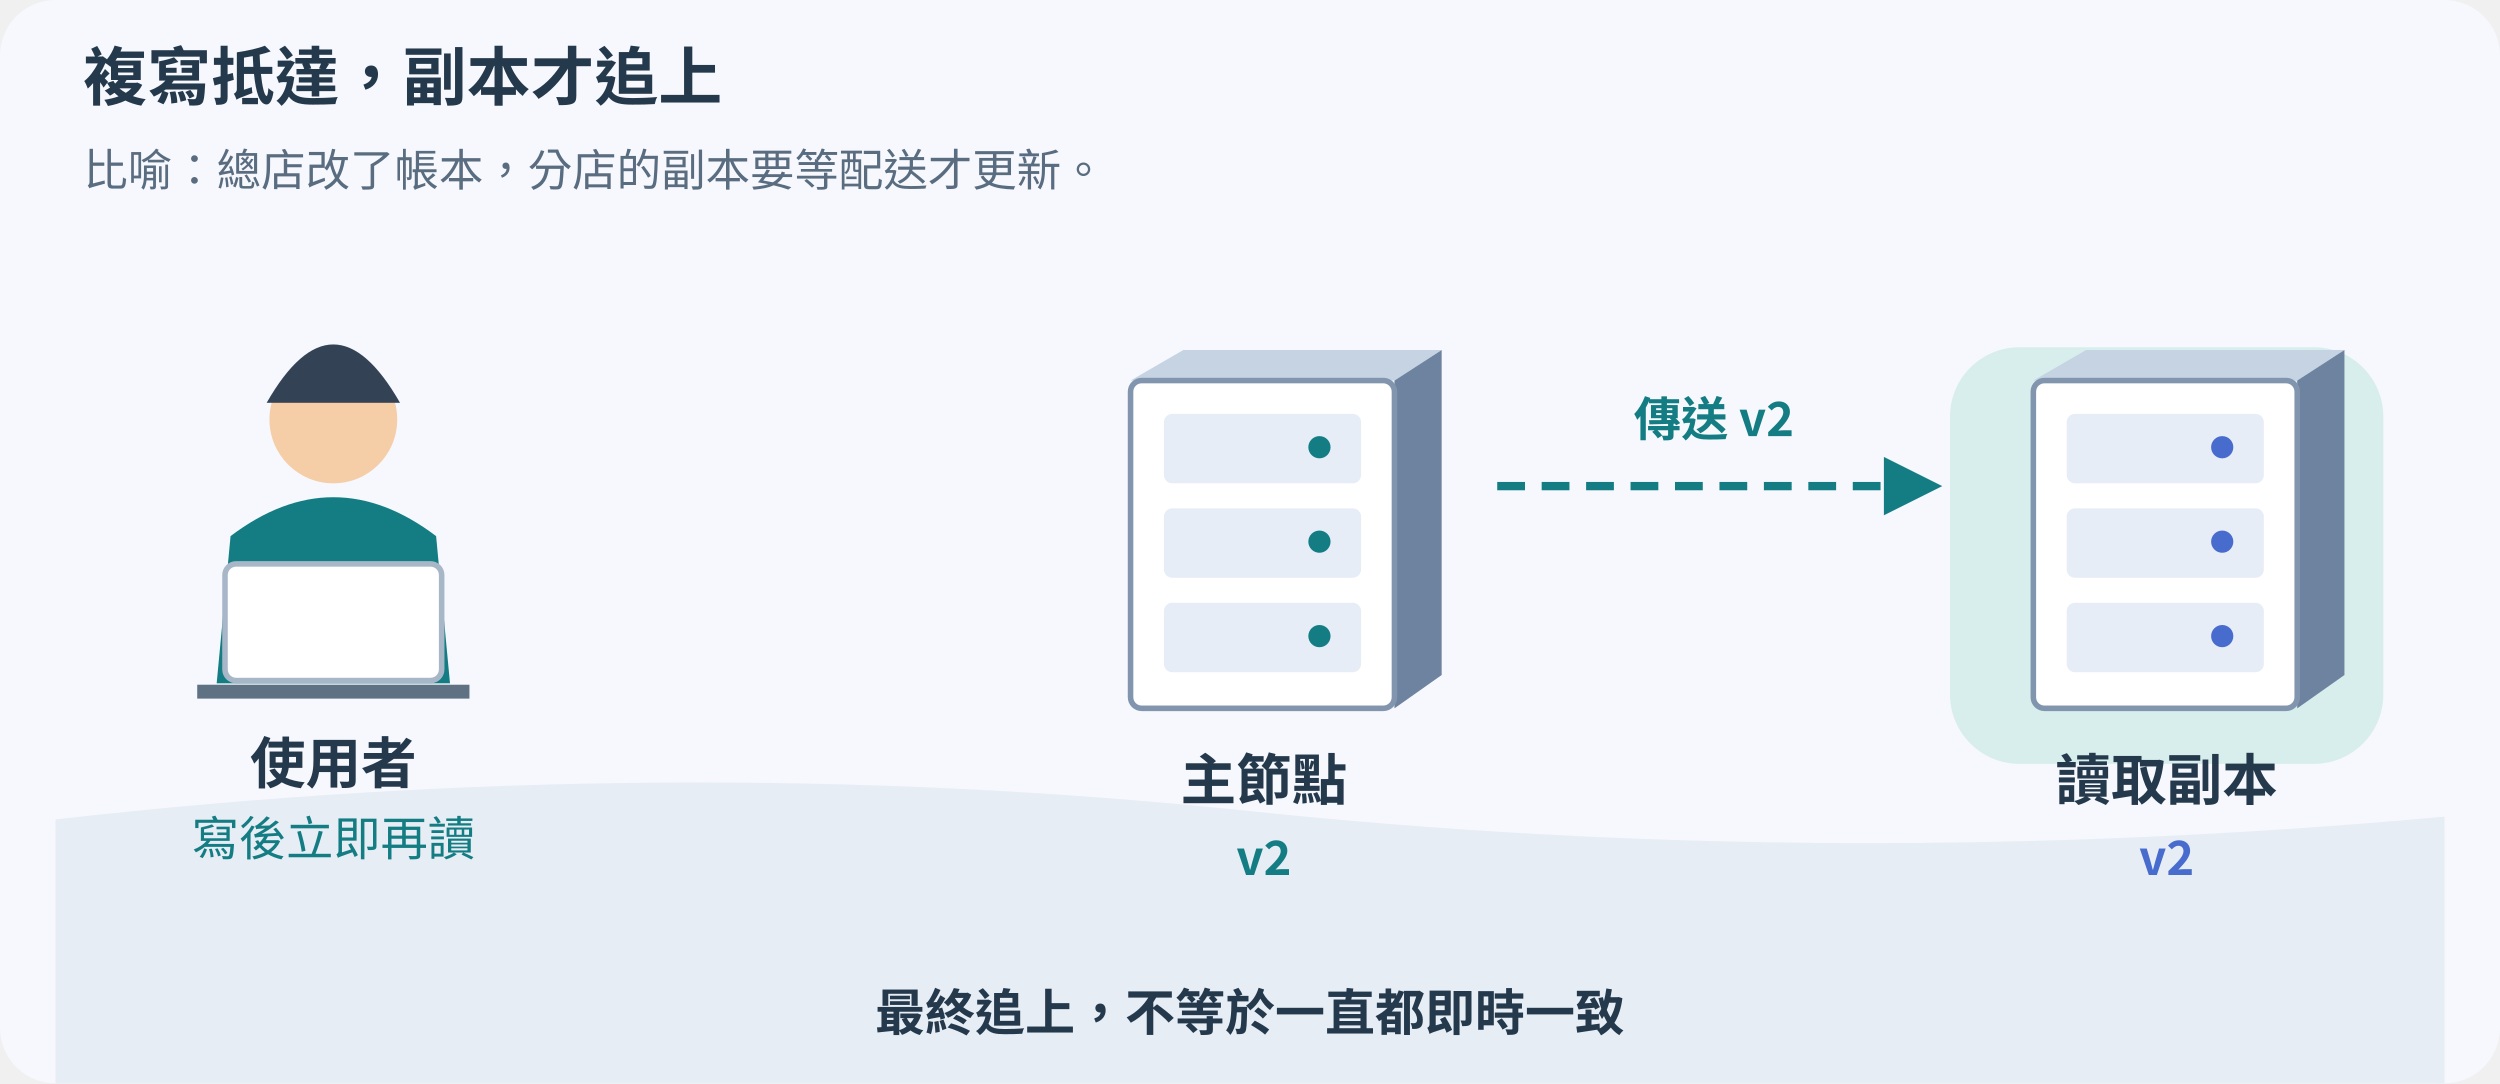
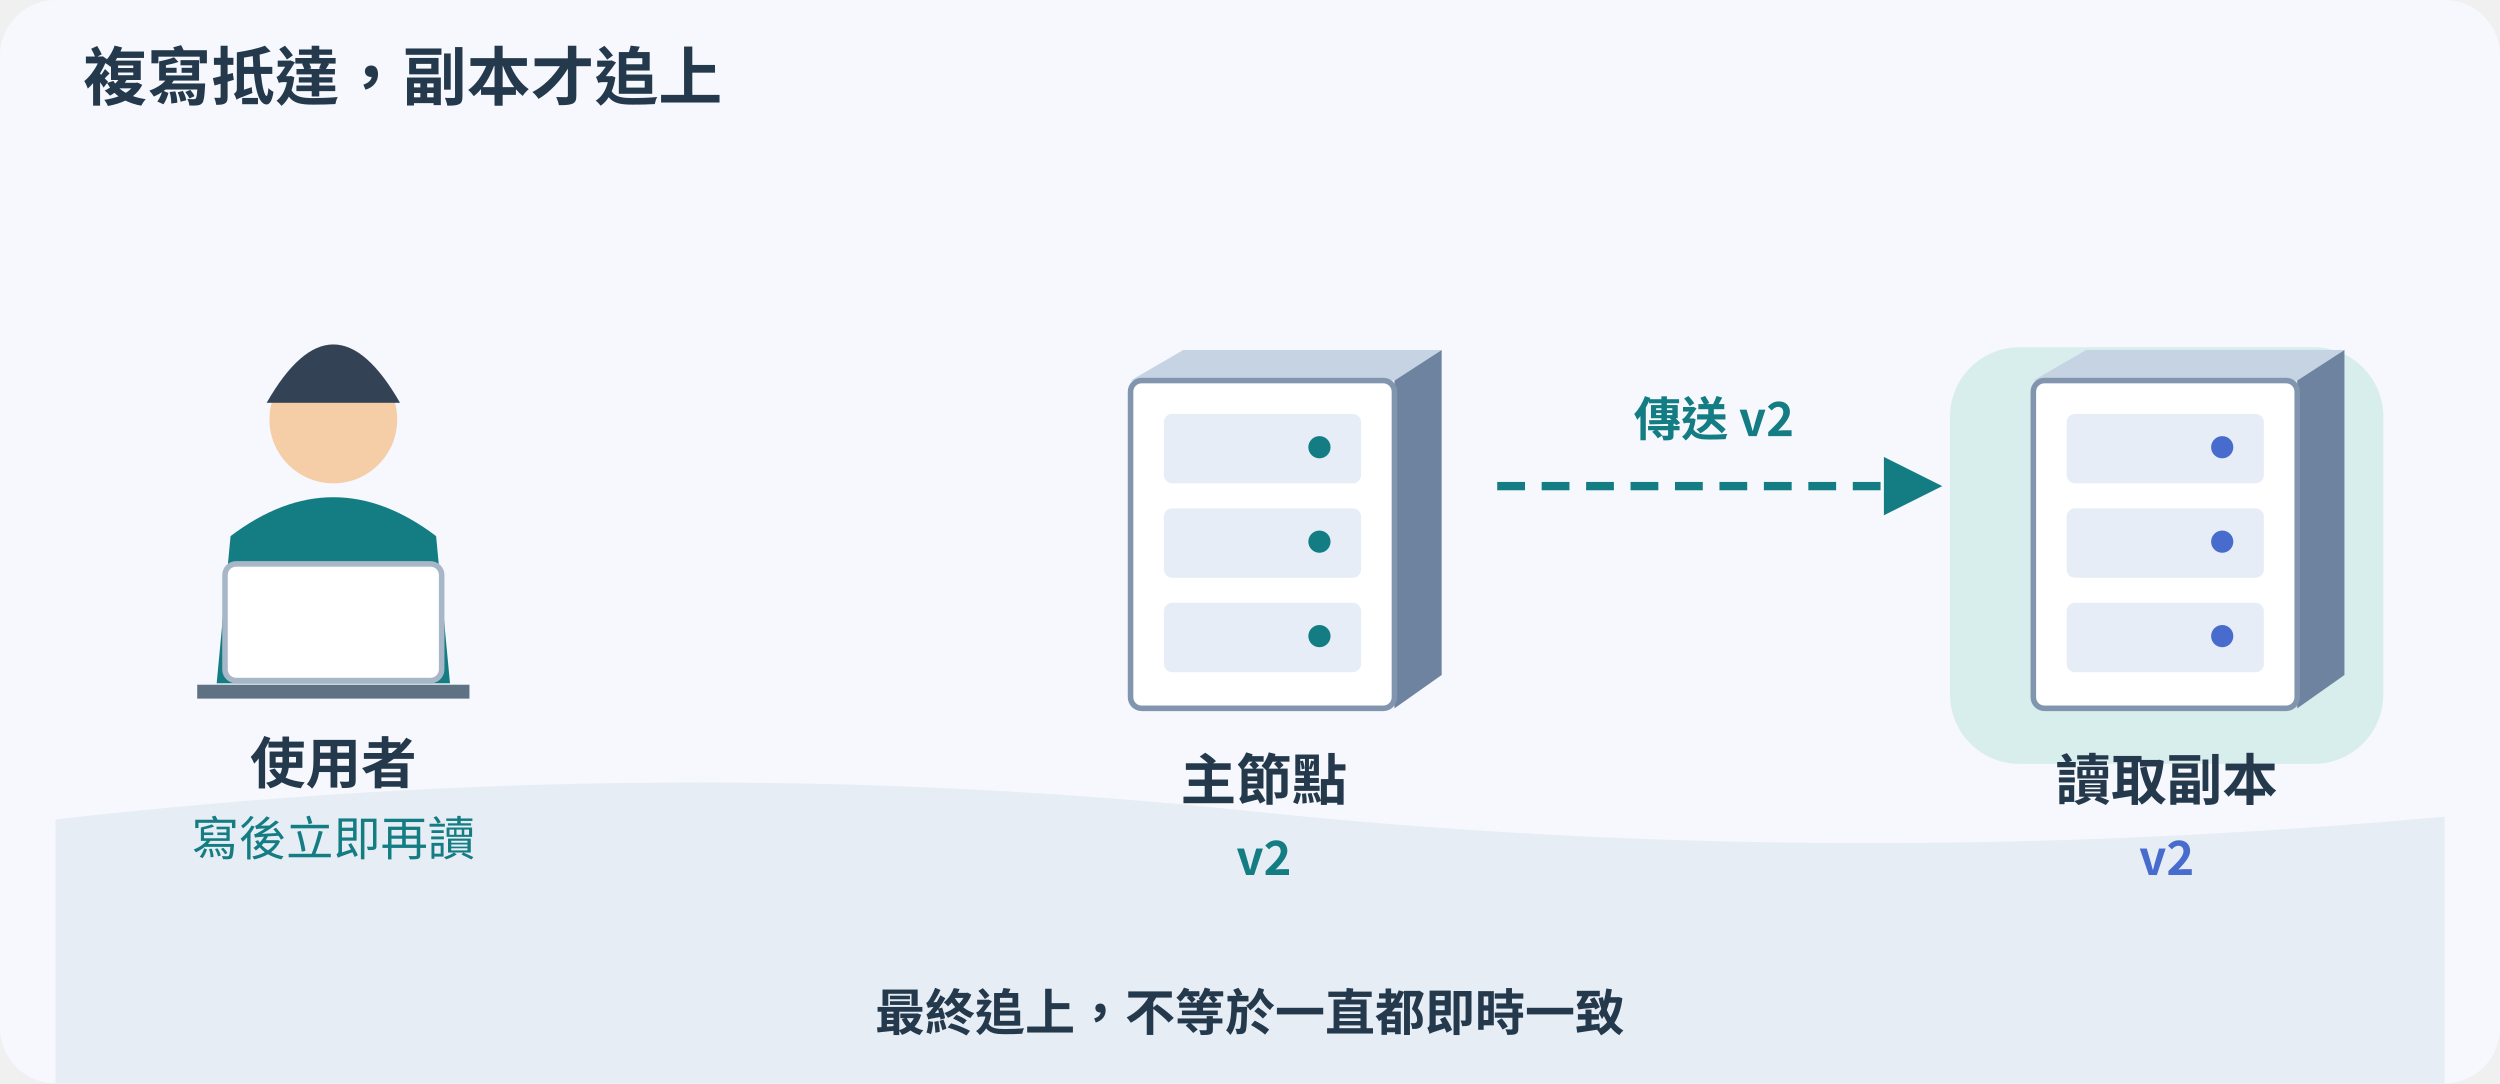
<svg xmlns="http://www.w3.org/2000/svg" viewBox="0 0 900 390" role="img" aria-labelledby="scene-replica-3-title scene-replica-3-desc">
  <defs>
    <marker id="scene-replica-3-arrow" viewBox="0 0 10 10" refX="8" refY="5" markerWidth="7" markerHeight="7" orient="auto-start-reverse">
      <path d="M0 0 L10 5 L0 10Z" fill="#137d83" />
    </marker>
  </defs>
  <rect width="900" height="100%" rx="20" fill="#f6f8fd" />
  <path d="M20 295 Q240 270 450 292 T880 294 V390 H20Z" fill="#e6edf4" />
  <text x="30" y="36" text-anchor="start" font-family="Noto Sans CJK TC, Microsoft JhengHei, sans-serif" font-size="23" font-weight="700" fill="#25394d">複寫抵達，副本才追上</text>
-   <text x="30" y="67" text-anchor="start" font-family="Noto Sans CJK TC, Microsoft JhengHei, sans-serif" font-size="16" font-weight="400" fill="#596c80">比喻：總店改了帳本，分店的副本要等配送才更新。</text>
  <circle cx="120" cy="151" r="23" fill="#f5cda7" />
  <path d="M96 145 Q120 103 144 145" fill="#344256" />
  <path d="M83 193 Q120 165 157 193 L162 246 H78Z" fill="#137d83" />
  <rect x="81" y="203" width="78" height="42" rx="4" fill="#fff" stroke="#a7b7c8" stroke-width="2" />
  <path d="M71 249 H169" stroke="#5e7284" stroke-width="5" />
  <text x="120" y="282" text-anchor="middle" font-family="Noto Sans CJK TC, Microsoft JhengHei, sans-serif" font-size="20" font-weight="700" fill="#25394d">使用者</text>
  <text x="120" y="308" text-anchor="middle" font-family="Noto Sans CJK TC, Microsoft JhengHei, sans-serif" font-size="17" font-weight="400" fill="#137d83">寫後立即再讀</text>
  <path d="M407 137 L426 126 H519 L502 137Z" fill="#c5d3e2" />
  <path d="M502 137 L519 126 V243 L502 255Z" fill="#6d839f" />
  <rect x="407" y="137" width="95" height="118" rx="4" fill="#fff" stroke="#8195af" stroke-width="2" />
  <rect x="419" y="149" width="71" height="25" rx="3" fill="#e7edf7" stroke="none" stroke-width="2" />
  <circle cx="475" cy="161" r="4" fill="#137d83" />
  <rect x="419" y="183" width="71" height="25" rx="3" fill="#e7edf7" stroke="none" stroke-width="2" />
  <circle cx="475" cy="195" r="4" fill="#137d83" />
  <rect x="419" y="217" width="71" height="25" rx="3" fill="#e7edf7" stroke="none" stroke-width="2" />
  <circle cx="475" cy="229" r="4" fill="#137d83" />
  <text x="455" y="288" text-anchor="middle" font-family="Noto Sans CJK TC, Microsoft JhengHei, sans-serif" font-size="20" font-weight="700" fill="#25394d">主節點</text>
  <text x="455" y="315" text-anchor="middle" font-family="Noto Sans CJK TC, Microsoft JhengHei, sans-serif" font-size="17" font-weight="700" fill="#137d83">v2</text>
  <rect x="702" y="125" width="156" height="150" rx="25" fill="#d8eeec" stroke="none" stroke-width="2" />
  <path d="M732 137 L751 126 H844 L827 137Z" fill="#c5d3e2" />
  <path d="M827 137 L844 126 V243 L827 255Z" fill="#6d839f" />
  <rect x="732" y="137" width="95" height="118" rx="4" fill="#fff" stroke="#8195af" stroke-width="2" />
  <rect x="744" y="149" width="71" height="25" rx="3" fill="#e7edf7" stroke="none" stroke-width="2" />
  <circle cx="800" cy="161" r="4" fill="#486ccd" />
  <rect x="744" y="183" width="71" height="25" rx="3" fill="#e7edf7" stroke="none" stroke-width="2" />
  <circle cx="800" cy="195" r="4" fill="#486ccd" />
  <rect x="744" y="217" width="71" height="25" rx="3" fill="#e7edf7" stroke="none" stroke-width="2" />
  <circle cx="800" cy="229" r="4" fill="#486ccd" />
  <text x="780" y="288" text-anchor="middle" font-family="Noto Sans CJK TC, Microsoft JhengHei, sans-serif" font-size="20" font-weight="700" fill="#25394d">讀取副本</text>
  <text x="780" y="315" text-anchor="middle" font-family="Noto Sans CJK TC, Microsoft JhengHei, sans-serif" font-size="17" font-weight="700" fill="#486ccd">v2</text>
  <path class="scene-flow" d="M539 175 L695 175" fill="none" stroke="#137d83" stroke-width="3" stroke-dasharray="10 6" marker-end="url(#scene-replica-3-arrow)" />
  <text x="617.0" y="157.0" text-anchor="middle" font-family="Noto Sans CJK TC, Microsoft JhengHei, sans-serif" font-size="17" font-weight="700" fill="#137d83">傳送 v2</text>
  <text x="450" y="371" text-anchor="middle" font-family="Noto Sans CJK TC, Microsoft JhengHei, sans-serif" font-size="18" font-weight="700" fill="#25394d">最終追上，不等於一直都即時一致</text>
</svg>
